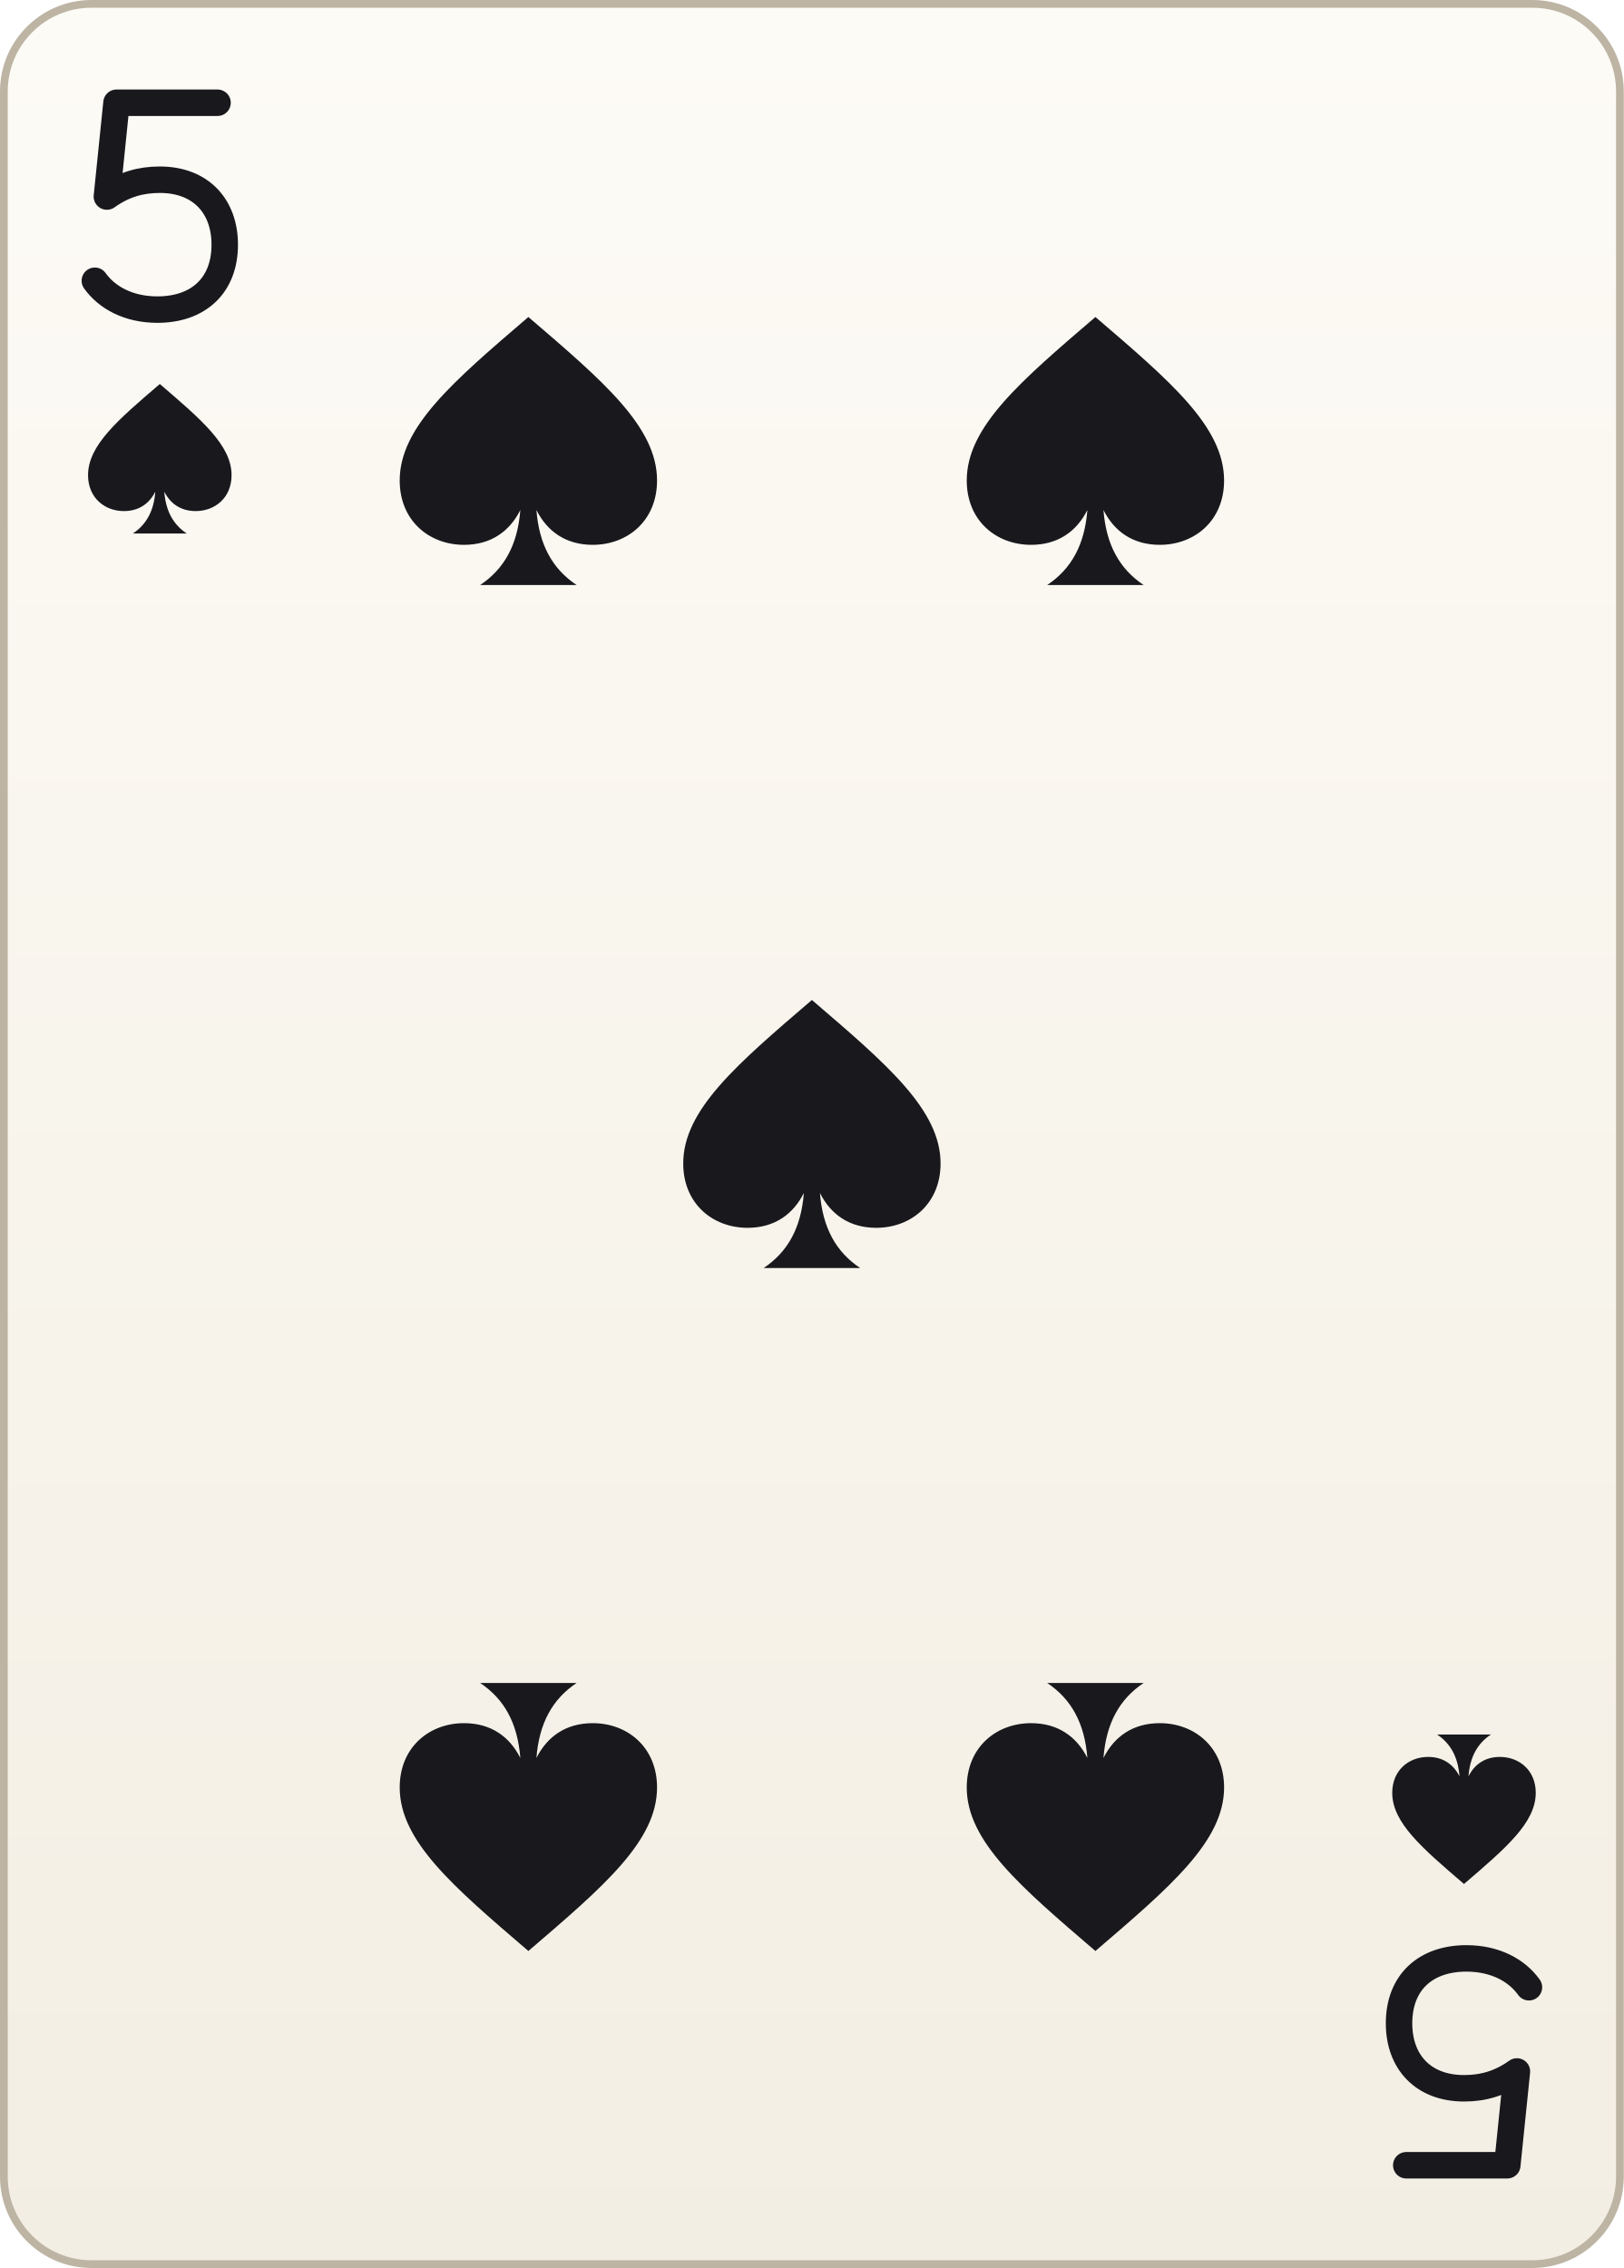
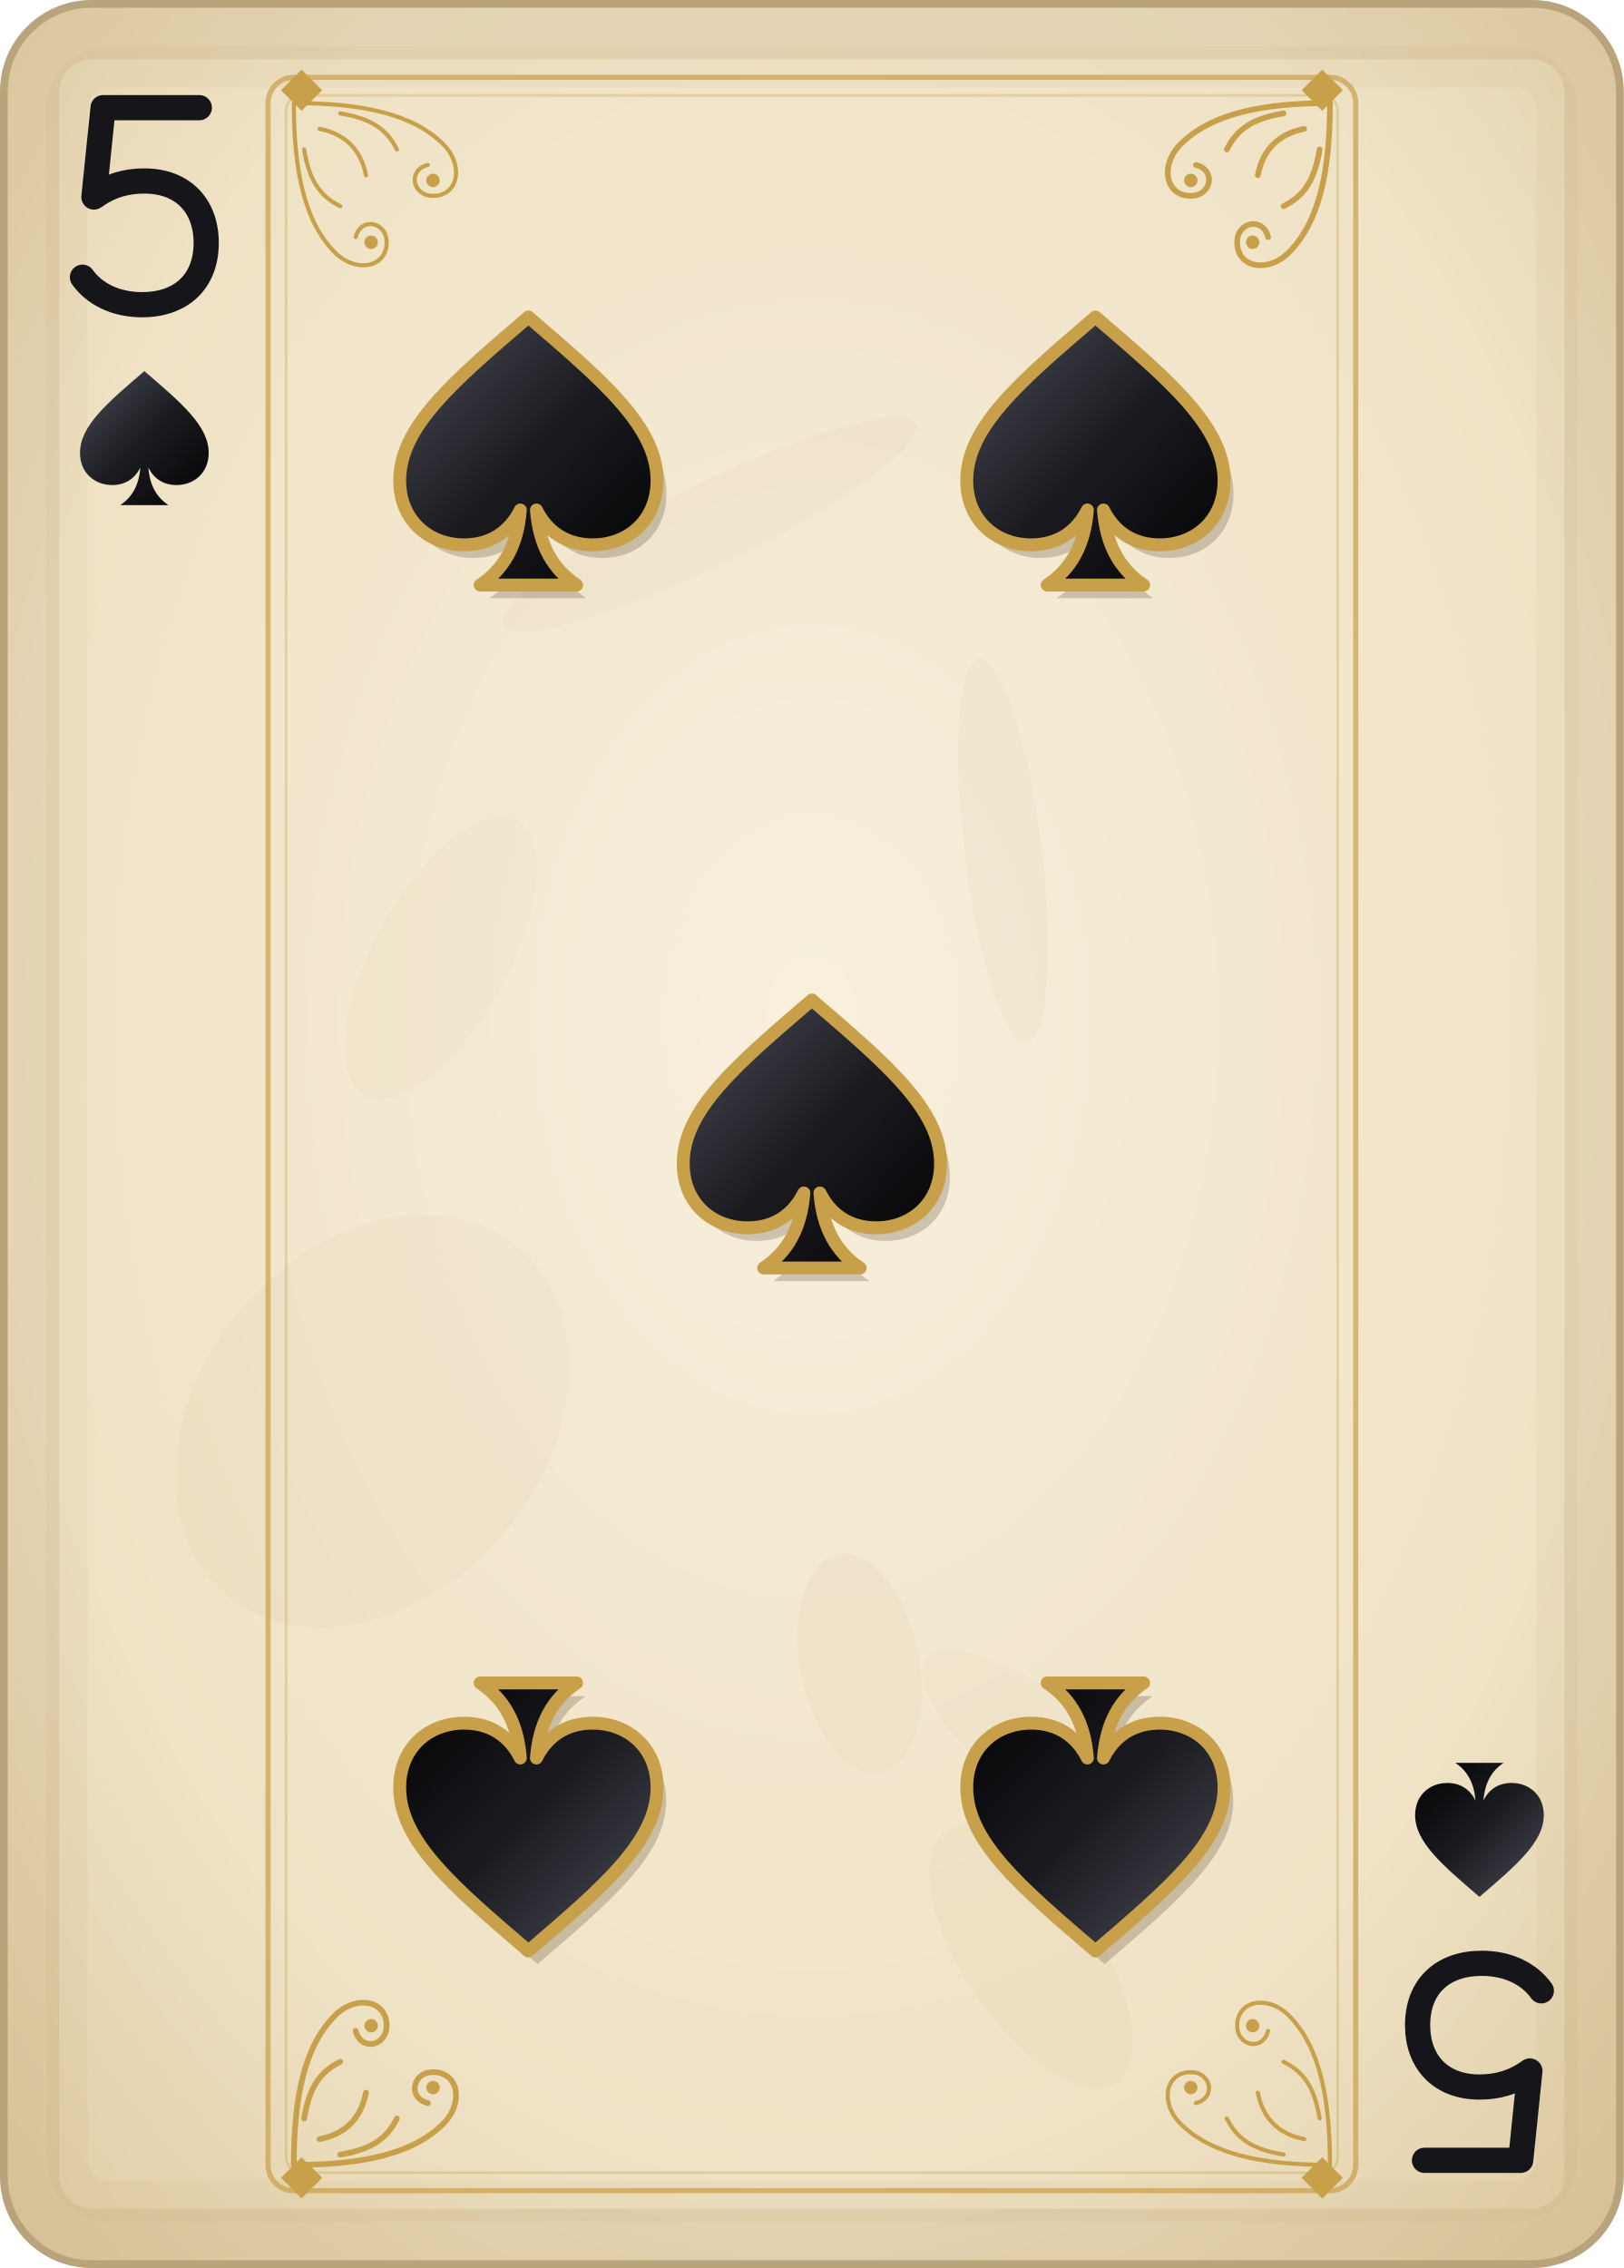
<svg xmlns="http://www.w3.org/2000/svg" version="1.2" baseProfile="tiny" viewBox="0 0 630 880" width="630" height="880">
  <defs>
-     <linearGradient id="face" x1="0" y1="0" x2="0" y2="1">
-       <stop offset="0" stop-color="#fdfbf6" />
-       <stop offset="1" stop-color="#f3eee3" />
+     <radialGradient id="paper" cx="0.5" cy="0.45" r="0.78">
+       <stop offset="0" stop-color="#f8f0de" />
+       <stop offset="0.65" stop-color="#efe2c5" />
+       <stop offset="1" stop-color="#dcc79c" />
+     </radialGradient>
+     <linearGradient id="pipRed" x1="0" y1="0" x2="1" y2="1">
+       <stop offset="0" stop-color="#e6524f" />
+       <stop offset="0.5" stop-color="#b3181f" />
+       <stop offset="1" stop-color="#5e070c" />
+     </linearGradient>
+     <linearGradient id="pipBlack" x1="0" y1="0" x2="1" y2="1">
+       <stop offset="0" stop-color="#4d4d58" />
+       <stop offset="0.5" stop-color="#1b1b21" />
+       <stop offset="1" stop-color="#030304" />
+     </linearGradient>
+     <linearGradient id="gold" x1="0" y1="0" x2="0" y2="1">
+       <stop offset="0" stop-color="#f1d68f" />
+       <stop offset="0.55" stop-color="#c9a04a" />
+       <stop offset="1" stop-color="#8a6526" />
+     </linearGradient>
+     <linearGradient id="skin" x1="0" y1="0" x2="0" y2="1">
+       <stop offset="0" stop-color="#f6dabb" />
+       <stop offset="1" stop-color="#d9a57c" />
    </linearGradient>
  </defs>
-   <rect x="1.5" y="1.5" width="627" height="877" rx="34" ry="34" fill="url(#face)" stroke="#bdb4a3" stroke-width="3" />
-   <path transform=" translate(153.00 123.00) scale(1.04)" d="M50 0 C78 24 98 41 98 61 C98 76 87 85 74 85 C64 85 57 80 53 72 C54 85 59 94 68 100 L32 100 C41 94 46 85 47 72 C43 80 36 85 26 85 C13 85 2 76 2 61 C2 41 22 24 50 0 Z" fill="#18181d" />
-   <path transform=" translate(373.00 123.00) scale(1.04)" d="M50 0 C78 24 98 41 98 61 C98 76 87 85 74 85 C64 85 57 80 53 72 C54 85 59 94 68 100 L32 100 C41 94 46 85 47 72 C43 80 36 85 26 85 C13 85 2 76 2 61 C2 41 22 24 50 0 Z" fill="#18181d" />
-   <path transform=" translate(263.00 388.00) scale(1.04)" d="M50 0 C78 24 98 41 98 61 C98 76 87 85 74 85 C64 85 57 80 53 72 C54 85 59 94 68 100 L32 100 C41 94 46 85 47 72 C43 80 36 85 26 85 C13 85 2 76 2 61 C2 41 22 24 50 0 Z" fill="#18181d" />
-   <path transform=" rotate(180 205.0 705.0) translate(153.00 653.00) scale(1.04)" d="M50 0 C78 24 98 41 98 61 C98 76 87 85 74 85 C64 85 57 80 53 72 C54 85 59 94 68 100 L32 100 C41 94 46 85 47 72 C43 80 36 85 26 85 C13 85 2 76 2 61 C2 41 22 24 50 0 Z" fill="#18181d" />
-   <path transform=" rotate(180 425.0 705.0) translate(373.00 653.00) scale(1.04)" d="M50 0 C78 24 98 41 98 61 C98 76 87 85 74 85 C64 85 57 80 53 72 C54 85 59 94 68 100 L32 100 C41 94 46 85 47 72 C43 80 36 85 26 85 C13 85 2 76 2 61 C2 41 22 24 50 0 Z" fill="#18181d" />
-   <g transform="translate(34.00 38.00) scale(0.9333 0.9333)" fill="none" stroke="#18181d" stroke-width="11.0" stroke-linecap="round" stroke-linejoin="round">
+   <rect x="1.5" y="1.5" width="627" height="877" rx="34" ry="34" fill="url(#paper)" />
+   <ellipse cx="215" cy="353" rx="75" ry="15" transform="rotate(83 315.0 440.0)" fill="#9a7436" fill-opacity="0.041" />
+   <ellipse cx="247" cy="670" rx="89" ry="16" transform="rotate(154 315.0 440.0)" fill="#9a7436" fill-opacity="0.040" />
+   <ellipse cx="542" cy="573" rx="67" ry="21" transform="rotate(38 315.0 440.0)" fill="#9a7436" fill-opacity="0.025" />
+   <ellipse cx="510" cy="499" rx="88" ry="67" transform="rotate(130 315.0 440.0)" fill="#9a7436" fill-opacity="0.042" />
+   <ellipse cx="336" cy="235" rx="23" ry="43" transform="rotate(169 315.0 440.0)" fill="#9a7436" fill-opacity="0.044" />
+   <ellipse cx="325" cy="599" rx="61" ry="26" transform="rotate(119 315.0 440.0)" fill="#9a7436" fill-opacity="0.028" />
+   <ellipse cx="423" cy="128" rx="26" ry="59" transform="rotate(146 315.0 440.0)" fill="#9a7436" fill-opacity="0.036" />
+   <rect x="12" y="12" width="606" height="856" rx="24" fill="none" stroke="#9a7436" stroke-opacity="0.13" stroke-width="22" />
+   <rect x="26" y="26" width="578" height="828" rx="16" fill="none" stroke="#9a7436" stroke-opacity="0.05" stroke-width="16" />
+   <rect x="1.5" y="1.5" width="627" height="877" rx="34" ry="34" fill="none" stroke="#b8a37a" stroke-width="3" />
+   <rect x="104" y="30" width="422" height="820" rx="10" fill="none" stroke="#c9a04a" stroke-opacity="0.7" stroke-width="2" />
+   <rect x="111" y="37" width="408" height="806" rx="6" fill="none" stroke="#c9a04a" stroke-opacity="0.35" stroke-width="1" />
+   <g transform="translate(516.0 40.0) scale(-1 1)">
+     <path d="M0 0 C26 0 46 4 58 16 C66 24 64 36 54 36 C46 36 44 26 52 24 M0 0 C0 26 4 46 16 58 C24 66 36 64 36 54 C36 46 26 44 24 52 M10 10 C20 12 26 18 28 28 M18 4 C30 6 36 10 40 18 M4 18 C6 30 10 36 18 40" fill="none" stroke="#c9a04a" stroke-width="2.2" stroke-linecap="round" />
+     <circle cx="54" cy="30" r="2.6" fill="#c9a04a" />
+     <circle cx="30" cy="54" r="2.6" fill="#c9a04a" />
+     <path d="M-2 -2 L6 -10 L14 -2 L6 6 Z" transform="translate(-3 -3)" fill="#c9a04a" />
+   </g>
+   <g transform="translate(114.0 840.0) scale(1 -1)">
+     <path d="M0 0 C26 0 46 4 58 16 C66 24 64 36 54 36 C46 36 44 26 52 24 M0 0 C0 26 4 46 16 58 C24 66 36 64 36 54 C36 46 26 44 24 52 M10 10 C20 12 26 18 28 28 M18 4 C30 6 36 10 40 18 M4 18 C6 30 10 36 18 40" fill="none" stroke="#c9a04a" stroke-width="2.2" stroke-linecap="round" />
+     <circle cx="54" cy="30" r="2.6" fill="#c9a04a" />
+     <circle cx="30" cy="54" r="2.6" fill="#c9a04a" />
+     <path d="M-2 -2 L6 -10 L14 -2 L6 6 Z" transform="translate(-3 -3)" fill="#c9a04a" />
+   </g>
+   <g transform="translate(114.0 40.0) scale(1 1)">
+     <path d="M0 0 C26 0 46 4 58 16 C66 24 64 36 54 36 C46 36 44 26 52 24 M0 0 C0 26 4 46 16 58 C24 66 36 64 36 54 C36 46 26 44 24 52 M10 10 C20 12 26 18 28 28 M18 4 C30 6 36 10 40 18 M4 18 C6 30 10 36 18 40" fill="none" stroke="#c9a04a" stroke-width="1.6" stroke-linecap="round" />
+     <circle cx="54" cy="30" r="2.6" fill="#c9a04a" />
+     <circle cx="30" cy="54" r="2.6" fill="#c9a04a" />
+     <path d="M-2 -2 L6 -10 L14 -2 L6 6 Z" transform="translate(-3 -3)" fill="#c9a04a" />
+   </g>
+   <g transform="translate(516.0 840.0) scale(-1 -1)">
+     <path d="M0 0 C26 0 46 4 58 16 C66 24 64 36 54 36 C46 36 44 26 52 24 M0 0 C0 26 4 46 16 58 C24 66 36 64 36 54 C36 46 26 44 24 52 M10 10 C20 12 26 18 28 28 M18 4 C30 6 36 10 40 18 M4 18 C6 30 10 36 18 40" fill="none" stroke="#c9a04a" stroke-width="1.6" stroke-linecap="round" />
+     <circle cx="54" cy="30" r="2.6" fill="#c9a04a" />
+     <circle cx="30" cy="54" r="2.6" fill="#c9a04a" />
+     <path d="M-2 -2 L6 -10 L14 -2 L6 6 Z" transform="translate(-3 -3)" fill="#c9a04a" />
+   </g>
+   <path transform="translate(156.64 128.10) scale(1.04)" d="M50 0 C78 24 98 41 98 61 C98 76 87 85 74 85 C64 85 57 80 53 72 C54 85 59 94 68 100 L32 100 C41 94 46 85 47 72 C43 80 36 85 26 85 C13 85 2 76 2 61 C2 41 22 24 50 0 Z" fill="#3b2a14" fill-opacity="0.22" />
+   <path transform="translate(153.00 123.00) scale(1.04)" d="M50 0 C78 24 98 41 98 61 C98 76 87 85 74 85 C64 85 57 80 53 72 C54 85 59 94 68 100 L32 100 C41 94 46 85 47 72 C43 80 36 85 26 85 C13 85 2 76 2 61 C2 41 22 24 50 0 Z" fill="url(#pipBlack)" stroke="#c9a04a" stroke-width="4.81" stroke-linejoin="round" />
+   <path transform="translate(376.64 128.10) scale(1.04)" d="M50 0 C78 24 98 41 98 61 C98 76 87 85 74 85 C64 85 57 80 53 72 C54 85 59 94 68 100 L32 100 C41 94 46 85 47 72 C43 80 36 85 26 85 C13 85 2 76 2 61 C2 41 22 24 50 0 Z" fill="#3b2a14" fill-opacity="0.22" />
+   <path transform="translate(373.00 123.00) scale(1.04)" d="M50 0 C78 24 98 41 98 61 C98 76 87 85 74 85 C64 85 57 80 53 72 C54 85 59 94 68 100 L32 100 C41 94 46 85 47 72 C43 80 36 85 26 85 C13 85 2 76 2 61 C2 41 22 24 50 0 Z" fill="url(#pipBlack)" stroke="#c9a04a" stroke-width="4.81" stroke-linejoin="round" />
+   <path transform="translate(266.64 393.10) scale(1.04)" d="M50 0 C78 24 98 41 98 61 C98 76 87 85 74 85 C64 85 57 80 53 72 C54 85 59 94 68 100 L32 100 C41 94 46 85 47 72 C43 80 36 85 26 85 C13 85 2 76 2 61 C2 41 22 24 50 0 Z" fill="#3b2a14" fill-opacity="0.22" />
+   <path transform="translate(263.00 388.00) scale(1.04)" d="M50 0 C78 24 98 41 98 61 C98 76 87 85 74 85 C64 85 57 80 53 72 C54 85 59 94 68 100 L32 100 C41 94 46 85 47 72 C43 80 36 85 26 85 C13 85 2 76 2 61 C2 41 22 24 50 0 Z" fill="url(#pipBlack)" stroke="#c9a04a" stroke-width="4.81" stroke-linejoin="round" />
+   <path transform="rotate(180 208.6 710.1) translate(156.64 658.10) scale(1.04)" d="M50 0 C78 24 98 41 98 61 C98 76 87 85 74 85 C64 85 57 80 53 72 C54 85 59 94 68 100 L32 100 C41 94 46 85 47 72 C43 80 36 85 26 85 C13 85 2 76 2 61 C2 41 22 24 50 0 Z" fill="#3b2a14" fill-opacity="0.22" />
+   <path transform="rotate(180 205.0 705.0) translate(153.00 653.00) scale(1.04)" d="M50 0 C78 24 98 41 98 61 C98 76 87 85 74 85 C64 85 57 80 53 72 C54 85 59 94 68 100 L32 100 C41 94 46 85 47 72 C43 80 36 85 26 85 C13 85 2 76 2 61 C2 41 22 24 50 0 Z" fill="url(#pipBlack)" stroke="#c9a04a" stroke-width="4.81" stroke-linejoin="round" />
+   <path transform="rotate(180 428.6 710.1) translate(376.64 658.10) scale(1.04)" d="M50 0 C78 24 98 41 98 61 C98 76 87 85 74 85 C64 85 57 80 53 72 C54 85 59 94 68 100 L32 100 C41 94 46 85 47 72 C43 80 36 85 26 85 C13 85 2 76 2 61 C2 41 22 24 50 0 Z" fill="#3b2a14" fill-opacity="0.22" />
+   <path transform="rotate(180 425.0 705.0) translate(373.00 653.00) scale(1.04)" d="M50 0 C78 24 98 41 98 61 C98 76 87 85 74 85 C64 85 57 80 53 72 C54 85 59 94 68 100 L32 100 C41 94 46 85 47 72 C43 80 36 85 26 85 C13 85 2 76 2 61 C2 41 22 24 50 0 Z" fill="url(#pipBlack)" stroke="#c9a04a" stroke-width="4.81" stroke-linejoin="round" />
+   <g transform="translate(29.33 40.00) scale(0.8889 0.8889)" fill="none" stroke="#15151a" stroke-width="11.0" stroke-linecap="round" stroke-linejoin="round">
    <g transform="translate(0.0 0)">
      <path d="M54 2 L12 2 L8 41 C15 36 22 34 30 34 C47 34 57 45 57 61 C57 78 46 88 29 88 C17 88 8 83 3 76" />
    </g>
  </g>
-   <path transform=" translate(33.00 149.00) scale(0.58)" d="M50 0 C78 24 98 41 98 61 C98 76 87 85 74 85 C64 85 57 80 53 72 C54 85 59 94 68 100 L32 100 C41 94 46 85 47 72 C43 80 36 85 26 85 C13 85 2 76 2 61 C2 41 22 24 50 0 Z" fill="#18181d" />
+   <path transform="translate(30.00 144.00) scale(0.52)" d="M50 0 C78 24 98 41 98 61 C98 76 87 85 74 85 C64 85 57 80 53 72 C54 85 59 94 68 100 L32 100 C41 94 46 85 47 72 C43 80 36 85 26 85 C13 85 2 76 2 61 C2 41 22 24 50 0 Z" fill="url(#pipBlack)" />
  <g transform="rotate(180 315.0 440.0)">
-     <g transform="translate(34.00 38.00) scale(0.9333 0.9333)" fill="none" stroke="#18181d" stroke-width="11.0" stroke-linecap="round" stroke-linejoin="round">
+     <g transform="translate(29.33 40.00) scale(0.8889 0.8889)" fill="none" stroke="#15151a" stroke-width="11.0" stroke-linecap="round" stroke-linejoin="round">
      <g transform="translate(0.0 0)">
        <path d="M54 2 L12 2 L8 41 C15 36 22 34 30 34 C47 34 57 45 57 61 C57 78 46 88 29 88 C17 88 8 83 3 76" />
      </g>
    </g>
-     <path transform=" translate(33.00 149.00) scale(0.58)" d="M50 0 C78 24 98 41 98 61 C98 76 87 85 74 85 C64 85 57 80 53 72 C54 85 59 94 68 100 L32 100 C41 94 46 85 47 72 C43 80 36 85 26 85 C13 85 2 76 2 61 C2 41 22 24 50 0 Z" fill="#18181d" />
+     <path transform="translate(30.00 144.00) scale(0.52)" d="M50 0 C78 24 98 41 98 61 C98 76 87 85 74 85 C64 85 57 80 53 72 C54 85 59 94 68 100 L32 100 C41 94 46 85 47 72 C43 80 36 85 26 85 C13 85 2 76 2 61 C2 41 22 24 50 0 Z" fill="url(#pipBlack)" />
  </g>
</svg>
